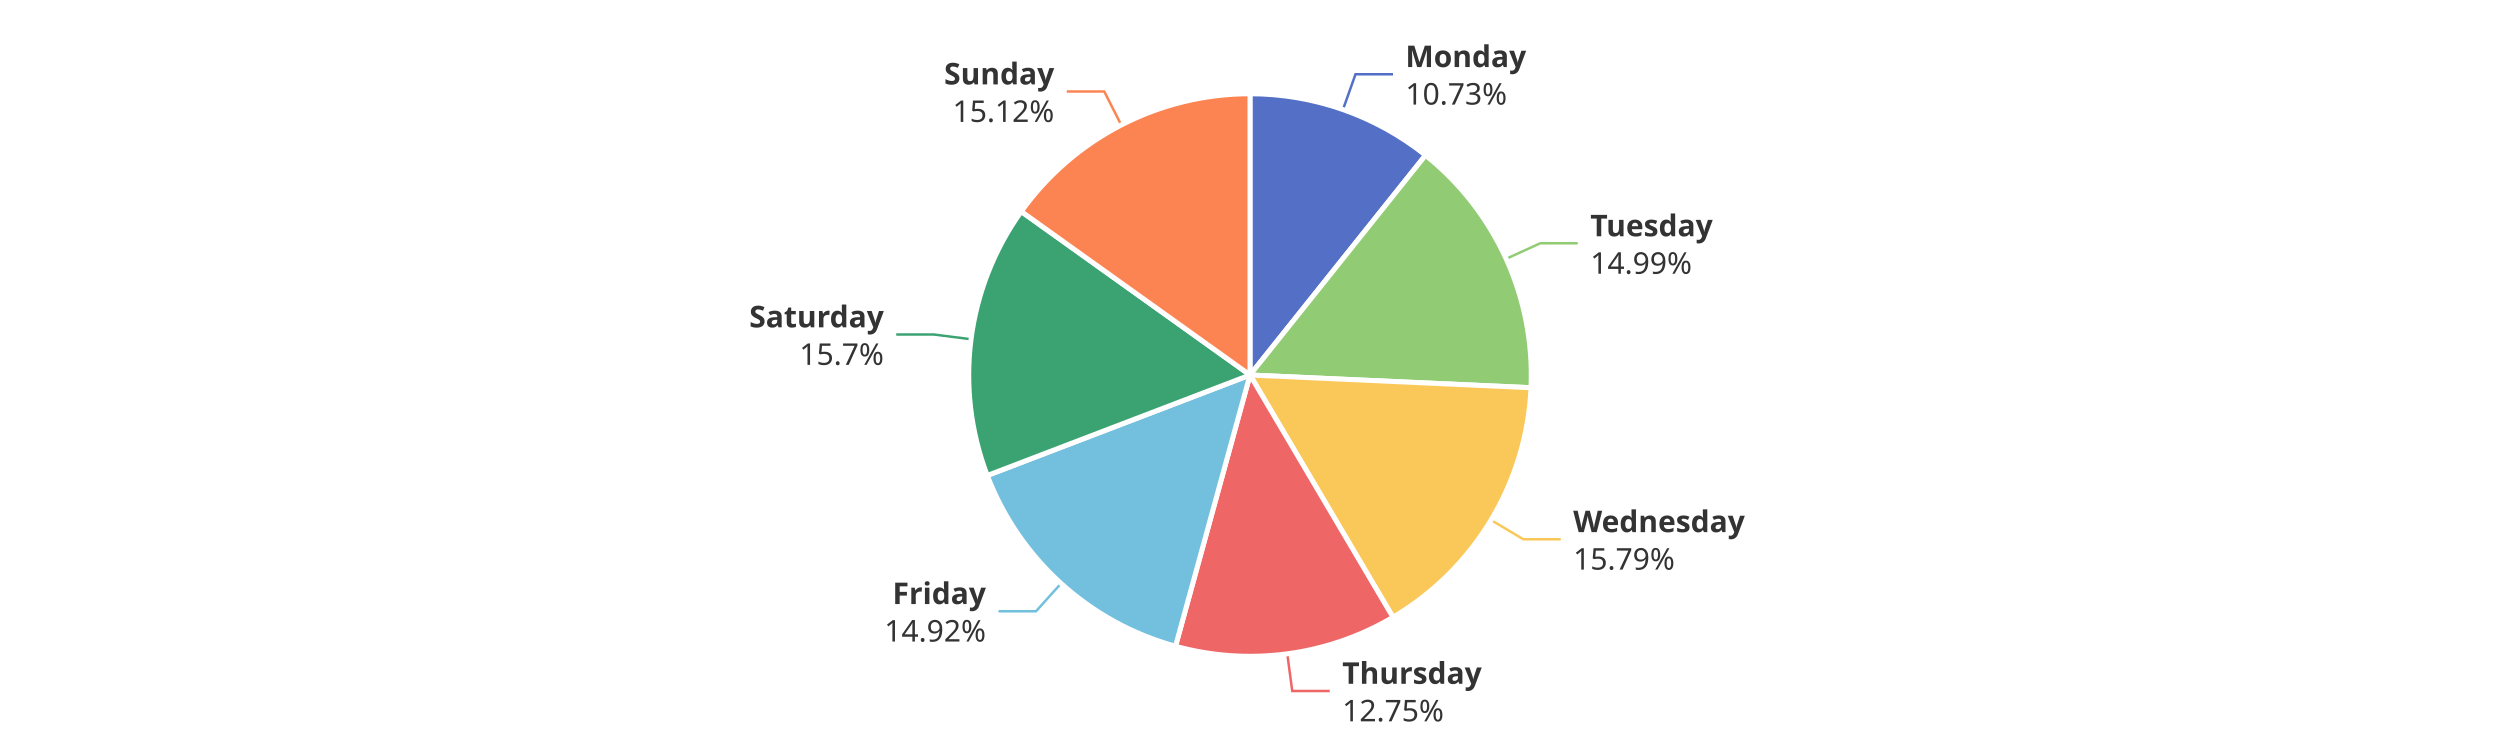
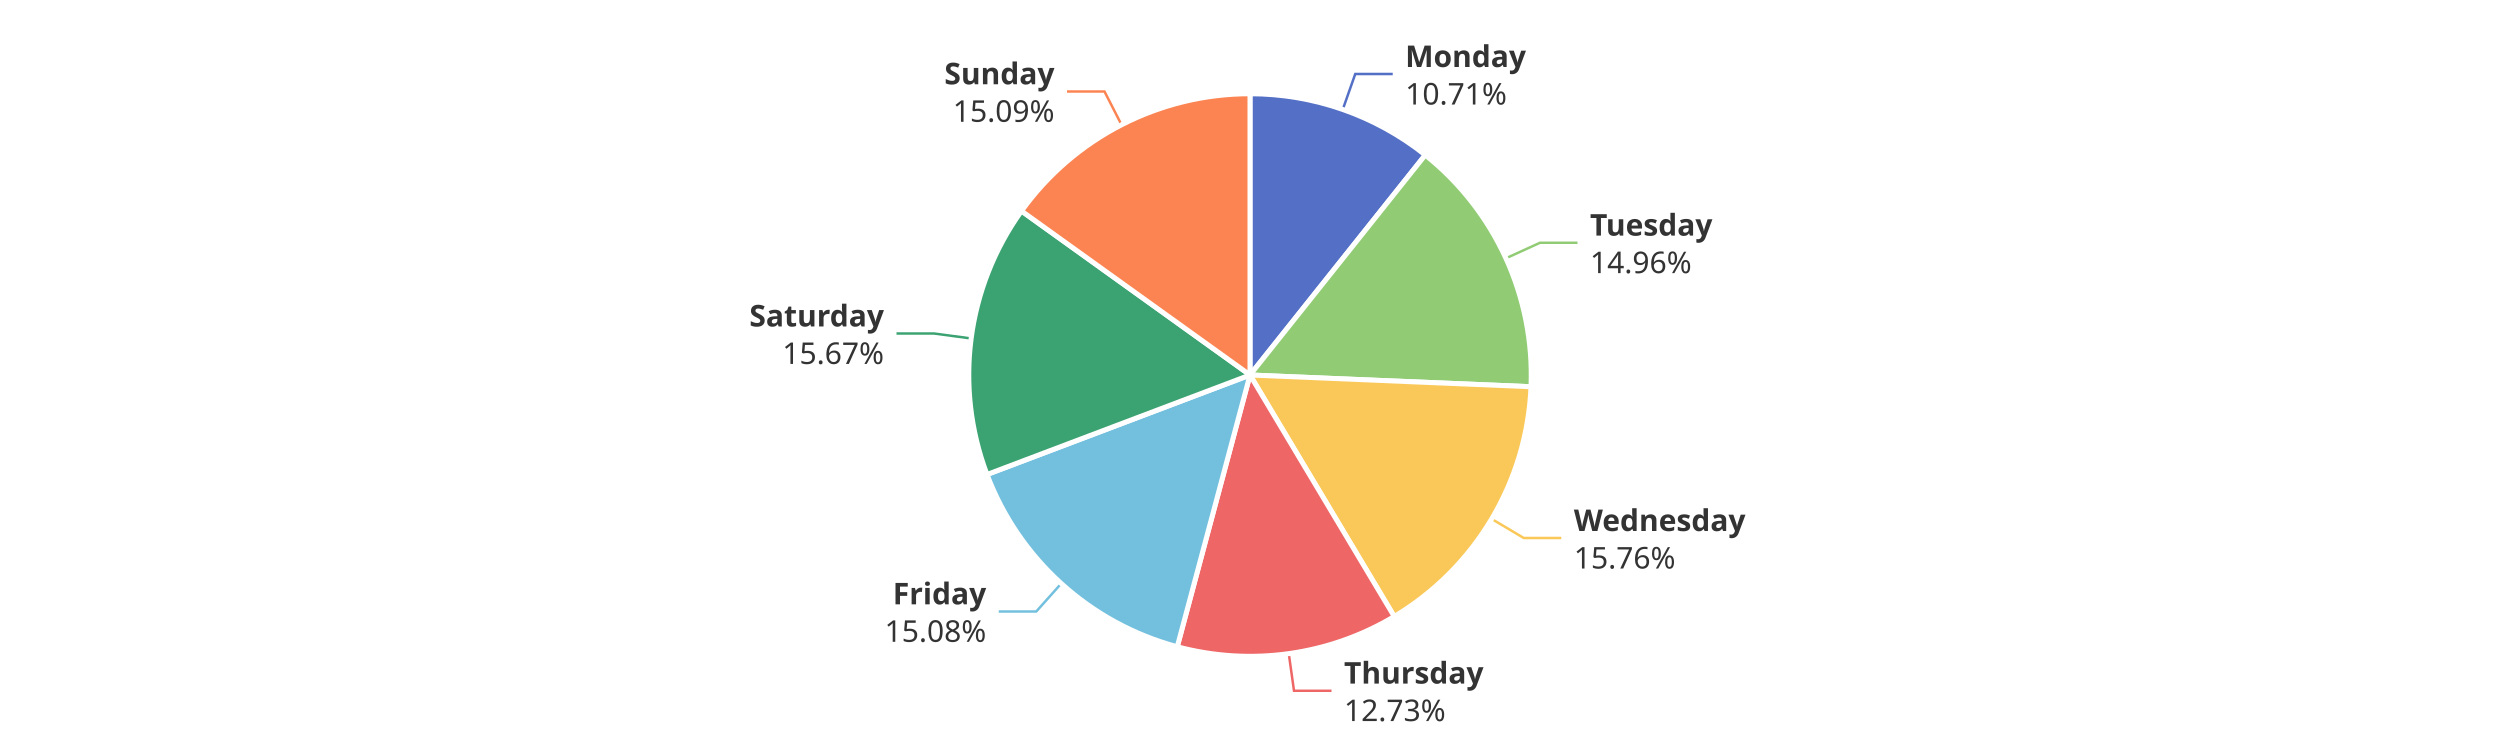
<svg xmlns="http://www.w3.org/2000/svg" width="1000" height="300" version="1.1" baseProfile="full" viewBox="0 0 1000 300">
  <rect width="1000" height="300" x="0" y="0" id="0" fill="#ffffff" />
-   <polyline points="537.2 43.8 542.2 29.7 557.2 29.7" fill="none" stroke="#5470c6" />
-   <polyline points="602.5 103.5 616.1 97.3 631.1 97.3" fill="none" stroke="#91cc75" />
-   <polyline points="596.4 208 609.3 215.7 624.3 215.7" fill="none" stroke="#fac858" />
-   <polyline points="514.9 261.5 516.9 276.4 531.9 276.4" fill="none" stroke="#ee6666" />
-   <polyline points="424.4 233.4 414.4 244.5 399.4 244.5" fill="none" stroke="#73c0de" />
-   <polyline points="388.4 135.7 373.5 133.8 358.5 133.8" fill="none" stroke="#3ba272" />
-   <polyline points="448.5 50 441.7 36.6 426.7 36.6" fill="none" stroke="#fc8452" />
-   <path d="M500 37.5A112.5 112.5 0 0 1 570.2 62.1L500 150Z" fill="#5470c6" stroke="#fff" stroke-width="2" stroke-linejoin="round" />
-   <path d="M570.2 62.1A112.5 112.5 0 0 1 612.4 155.1L500 150Z" fill="#91cc75" stroke="#fff" stroke-width="2" stroke-linejoin="round" />
-   <path d="M612.4 155.1A112.5 112.5 0 0 1 557.2 246.9L500 150Z" fill="#fac858" stroke="#fff" stroke-width="2" stroke-linejoin="round" />
-   <path d="M557.2 246.9A112.5 112.5 0 0 1 470.2 258.5L500 150Z" fill="#ee6666" stroke="#fff" stroke-width="2" stroke-linejoin="round" />
-   <path d="M470.2 258.5A112.5 112.5 0 0 1 394.9 190.2L500 150Z" fill="#73c0de" stroke="#fff" stroke-width="2" stroke-linejoin="round" />
-   <path d="M394.9 190.2A112.5 112.5 0 0 1 408.5 84.6L500 150Z" fill="#3ba272" stroke="#fff" stroke-width="2" stroke-linejoin="round" />
-   <path d="M408.5 84.6A112.5 112.5 0 0 1 500 37.5L500 150Z" fill="#fc8452" stroke="#fff" stroke-width="2" stroke-linejoin="round" />
-   <path d="M0 -15l42.8 0l0 30l-42.8 0Z" transform="translate(562.17 29.6757)" fill="none" />
-   <text dominant-baseline="central" text-anchor="start" style="font-size:12px;font-family:sans-serif;font-weight:bold;" y="-7.5" transform="translate(562.17 29.6757)" fill="#333" stroke="rgb(255,255,255)" stroke-width="2" paint-order="stroke" stroke-miterlimit="2">Monday</text>
-   <text dominant-baseline="central" text-anchor="start" style="font-size:12px;font-family:sans-serif;" y="7.5" transform="translate(562.17 29.6757)" fill="#333" stroke="rgb(255,255,255)" stroke-width="2" paint-order="stroke" stroke-miterlimit="2">10.73%</text>
-   <path d="M0 -15l46.2 0l0 30l-46.2 0Z" transform="translate(636.1214 97.3495)" fill="none" />
-   <text dominant-baseline="central" text-anchor="start" style="font-size:12px;font-family:sans-serif;font-weight:bold;" y="-7.5" transform="translate(636.1214 97.3495)" fill="#333" stroke="rgb(255,255,255)" stroke-width="2" paint-order="stroke" stroke-miterlimit="2">Tuesday</text>
-   <text dominant-baseline="central" text-anchor="start" style="font-size:12px;font-family:sans-serif;" y="7.5" transform="translate(636.1214 97.3495)" fill="#333" stroke="rgb(255,255,255)" stroke-width="2" paint-order="stroke" stroke-miterlimit="2">14.99%</text>
-   <path d="M0 -15l63.6 0l0 30l-63.6 0Z" transform="translate(629.2728 215.6941)" fill="none" />
-   <text dominant-baseline="central" text-anchor="start" style="font-size:12px;font-family:sans-serif;font-weight:bold;" y="-7.5" transform="translate(629.2728 215.6941)" fill="#333" stroke="rgb(255,255,255)" stroke-width="2" paint-order="stroke" stroke-miterlimit="2">Wednesday</text>
-   <text dominant-baseline="central" text-anchor="start" style="font-size:12px;font-family:sans-serif;" y="7.5" transform="translate(629.2728 215.6941)" fill="#333" stroke="rgb(255,255,255)" stroke-width="2" paint-order="stroke" stroke-miterlimit="2">15.79%</text>
-   <path d="M0 -15l50.2 0l0 30l-50.2 0Z" transform="translate(536.8936 276.3759)" fill="none" />
-   <text dominant-baseline="central" text-anchor="start" style="font-size:12px;font-family:sans-serif;font-weight:bold;" y="-7.5" transform="translate(536.8936 276.3759)" fill="#333" stroke="rgb(255,255,255)" stroke-width="2" paint-order="stroke" stroke-miterlimit="2">Thursday</text>
-   <text dominant-baseline="central" text-anchor="start" style="font-size:12px;font-family:sans-serif;" y="7.5" transform="translate(536.8936 276.3759)" fill="#333" stroke="rgb(255,255,255)" stroke-width="2" paint-order="stroke" stroke-miterlimit="2">12.75%</text>
-   <path d="M-40.9 -15l40.9 0l0 30l-40.9 0Z" transform="translate(394.3688 244.4645)" fill="none" />
-   <text dominant-baseline="central" text-anchor="end" style="font-size:12px;font-family:sans-serif;font-weight:bold;" y="-7.5" transform="translate(394.3688 244.4645)" fill="#333" stroke="rgb(255,255,255)" stroke-width="2" paint-order="stroke" stroke-miterlimit="2">Friday</text>
-   <text dominant-baseline="central" text-anchor="end" style="font-size:12px;font-family:sans-serif;" y="7.5" transform="translate(394.3688 244.4645)" fill="#333" stroke="rgb(255,255,255)" stroke-width="2" paint-order="stroke" stroke-miterlimit="2">14.92%</text>
-   <path d="M-48.2 -15l48.2 0l0 30l-48.2 0Z" transform="translate(353.5357 133.7816)" fill="none" />
-   <text dominant-baseline="central" text-anchor="end" style="font-size:12px;font-family:sans-serif;font-weight:bold;" y="-7.5" transform="translate(353.5357 133.7816)" fill="#333" stroke="rgb(255,255,255)" stroke-width="2" paint-order="stroke" stroke-miterlimit="2">Saturday</text>
-   <text dominant-baseline="central" text-anchor="end" style="font-size:12px;font-family:sans-serif;" y="7.5" transform="translate(353.5357 133.7816)" fill="#333" stroke="rgb(255,255,255)" stroke-width="2" paint-order="stroke" stroke-miterlimit="2">15.7%</text>
-   <path d="M-40.9 -15l40.9 0l0 30l-40.9 0Z" transform="translate(421.6883 36.6157)" fill="none" />
-   <text dominant-baseline="central" text-anchor="end" style="font-size:12px;font-family:sans-serif;font-weight:bold;" y="-7.5" transform="translate(421.6883 36.6157)" fill="#333" stroke="rgb(255,255,255)" stroke-width="2" paint-order="stroke" stroke-miterlimit="2">Sunday</text>
-   <text dominant-baseline="central" text-anchor="end" style="font-size:12px;font-family:sans-serif;" y="7.5" transform="translate(421.6883 36.6157)" fill="#333" stroke="rgb(255,255,255)" stroke-width="2" paint-order="stroke" stroke-miterlimit="2">15.12%</text>
+   <polyline points="537.1 43.8 542.1 29.6 557.1 29.6" fill="none" stroke="#5470c6" />
+   <polyline points="602.4 103.3 616 97.1 631 97.1" fill="none" stroke="#91cc75" />
+   <polyline points="596.7 207.6 609.5 215.2 624.5 215.2" fill="none" stroke="#fac858" />
+   <polyline points="515.5 261.4 517.6 276.3 532.6 276.3" fill="none" stroke="#ee6666" />
+   <polyline points="424.5 233.4 414.5 244.6 399.5 244.6" fill="none" stroke="#73c0de" />
+   <polyline points="388.5 135.4 373.6 133.4 358.6 133.4" fill="none" stroke="#3ba272" />
+   <polyline points="448.6 49.9 441.8 36.6 426.8 36.6" fill="none" stroke="#fc8452" />
+   <path d="M500 37.5A112.5 112.5 0 0 1 570.1 62L500 150Z" fill="#5470c6" stroke="#fff" stroke-width="2" stroke-linejoin="round" />
+   <path d="M570.1 62A112.5 112.5 0 0 1 612.4 154.7L500 150Z" fill="#91cc75" stroke="#fff" stroke-width="2" stroke-linejoin="round" />
+   <path d="M612.4 154.7A112.5 112.5 0 0 1 557.7 246.6L500 150Z" fill="#fac858" stroke="#fff" stroke-width="2" stroke-linejoin="round" />
+   <path d="M557.7 246.6A112.5 112.5 0 0 1 470.9 258.7L500 150Z" fill="#ee6666" stroke="#fff" stroke-width="2" stroke-linejoin="round" />
+   <path d="M470.9 258.7A112.5 112.5 0 0 1 394.8 189.8L500 150Z" fill="#73c0de" stroke="#fff" stroke-width="2" stroke-linejoin="round" />
+   <path d="M394.8 189.8A112.5 112.5 0 0 1 408.6 84.4L500 150Z" fill="#3ba272" stroke="#fff" stroke-width="2" stroke-linejoin="round" />
+   <path d="M408.6 84.4A112.5 112.5 0 0 1 500 37.5L500 150Z" fill="#fc8452" stroke="#fff" stroke-width="2" stroke-linejoin="round" />
+   <path d="M0 -15l42.8 0l0 30l-42.8 0Z" transform="translate(562.0944 29.6492)" fill="none" />
+   <text dominant-baseline="central" text-anchor="start" style="font-size:12px;font-family:sans-serif;font-weight:bold;" y="-7.5" transform="translate(562.0944 29.6492)" fill="#333" stroke="rgb(255,255,255)" stroke-width="2" paint-order="stroke" stroke-miterlimit="2">Monday</text>
+   <text dominant-baseline="central" text-anchor="start" style="font-size:12px;font-family:sans-serif;" y="7.5" transform="translate(562.0944 29.6492)" fill="#333" stroke="rgb(255,255,255)" stroke-width="2" paint-order="stroke" stroke-miterlimit="2">10.71%</text>
+   <path d="M0 -15l46.2 0l0 30l-46.2 0Z" transform="translate(636.0053 97.0942)" fill="none" />
+   <text dominant-baseline="central" text-anchor="start" style="font-size:12px;font-family:sans-serif;font-weight:bold;" y="-7.5" transform="translate(636.0053 97.0942)" fill="#333" stroke="rgb(255,255,255)" stroke-width="2" paint-order="stroke" stroke-miterlimit="2">Tuesday</text>
+   <text dominant-baseline="central" text-anchor="start" style="font-size:12px;font-family:sans-serif;" y="7.5" transform="translate(636.0053 97.0942)" fill="#333" stroke="rgb(255,255,255)" stroke-width="2" paint-order="stroke" stroke-miterlimit="2">14.96%</text>
+   <path d="M0 -15l63.6 0l0 30l-63.6 0Z" transform="translate(629.5402 215.2472)" fill="none" />
+   <text dominant-baseline="central" text-anchor="start" style="font-size:12px;font-family:sans-serif;font-weight:bold;" y="-7.5" transform="translate(629.5402 215.2472)" fill="#333" stroke="rgb(255,255,255)" stroke-width="2" paint-order="stroke" stroke-miterlimit="2">Wednesday</text>
+   <text dominant-baseline="central" text-anchor="start" style="font-size:12px;font-family:sans-serif;" y="7.5" transform="translate(629.5402 215.2472)" fill="#333" stroke="rgb(255,255,255)" stroke-width="2" paint-order="stroke" stroke-miterlimit="2">15.76%</text>
+   <path d="M0 -15l50.2 0l0 30l-50.2 0Z" transform="translate(537.6079 276.2783)" fill="none" />
+   <text dominant-baseline="central" text-anchor="start" style="font-size:12px;font-family:sans-serif;font-weight:bold;" y="-7.5" transform="translate(537.6079 276.2783)" fill="#333" stroke="rgb(255,255,255)" stroke-width="2" paint-order="stroke" stroke-miterlimit="2">Thursday</text>
+   <text dominant-baseline="central" text-anchor="start" style="font-size:12px;font-family:sans-serif;" y="7.5" transform="translate(537.6079 276.2783)" fill="#333" stroke="rgb(255,255,255)" stroke-width="2" paint-order="stroke" stroke-miterlimit="2">12.73%</text>
+   <path d="M-40.9 -15l40.9 0l0 30l-40.9 0Z" transform="translate(394.4876 244.5721)" fill="none" />
+   <text dominant-baseline="central" text-anchor="end" style="font-size:12px;font-family:sans-serif;font-weight:bold;" y="-7.5" transform="translate(394.4876 244.5721)" fill="#333" stroke="rgb(255,255,255)" stroke-width="2" paint-order="stroke" stroke-miterlimit="2">Friday</text>
+   <text dominant-baseline="central" text-anchor="end" style="font-size:12px;font-family:sans-serif;" y="7.5" transform="translate(394.4876 244.5721)" fill="#333" stroke="rgb(255,255,255)" stroke-width="2" paint-order="stroke" stroke-miterlimit="2">15.08%</text>
+   <path d="M-48.2 -15l48.2 0l0 30l-48.2 0Z" transform="translate(353.5821 133.4241)" fill="none" />
+   <text dominant-baseline="central" text-anchor="end" style="font-size:12px;font-family:sans-serif;font-weight:bold;" y="-7.5" transform="translate(353.5821 133.4241)" fill="#333" stroke="rgb(255,255,255)" stroke-width="2" paint-order="stroke" stroke-miterlimit="2">Saturday</text>
+   <text dominant-baseline="central" text-anchor="end" style="font-size:12px;font-family:sans-serif;" y="7.5" transform="translate(353.5821 133.4241)" fill="#333" stroke="rgb(255,255,255)" stroke-width="2" paint-order="stroke" stroke-miterlimit="2">15.67%</text>
+   <path d="M-40.9 -15l40.9 0l0 30l-40.9 0Z" transform="translate(421.7952 36.5608)" fill="none" />
+   <text dominant-baseline="central" text-anchor="end" style="font-size:12px;font-family:sans-serif;font-weight:bold;" y="-7.5" transform="translate(421.7952 36.5608)" fill="#333" stroke="rgb(255,255,255)" stroke-width="2" paint-order="stroke" stroke-miterlimit="2">Sunday</text>
+   <text dominant-baseline="central" text-anchor="end" style="font-size:12px;font-family:sans-serif;" y="7.5" transform="translate(421.7952 36.5608)" fill="#333" stroke="rgb(255,255,255)" stroke-width="2" paint-order="stroke" stroke-miterlimit="2">15.09%</text>
</svg>
